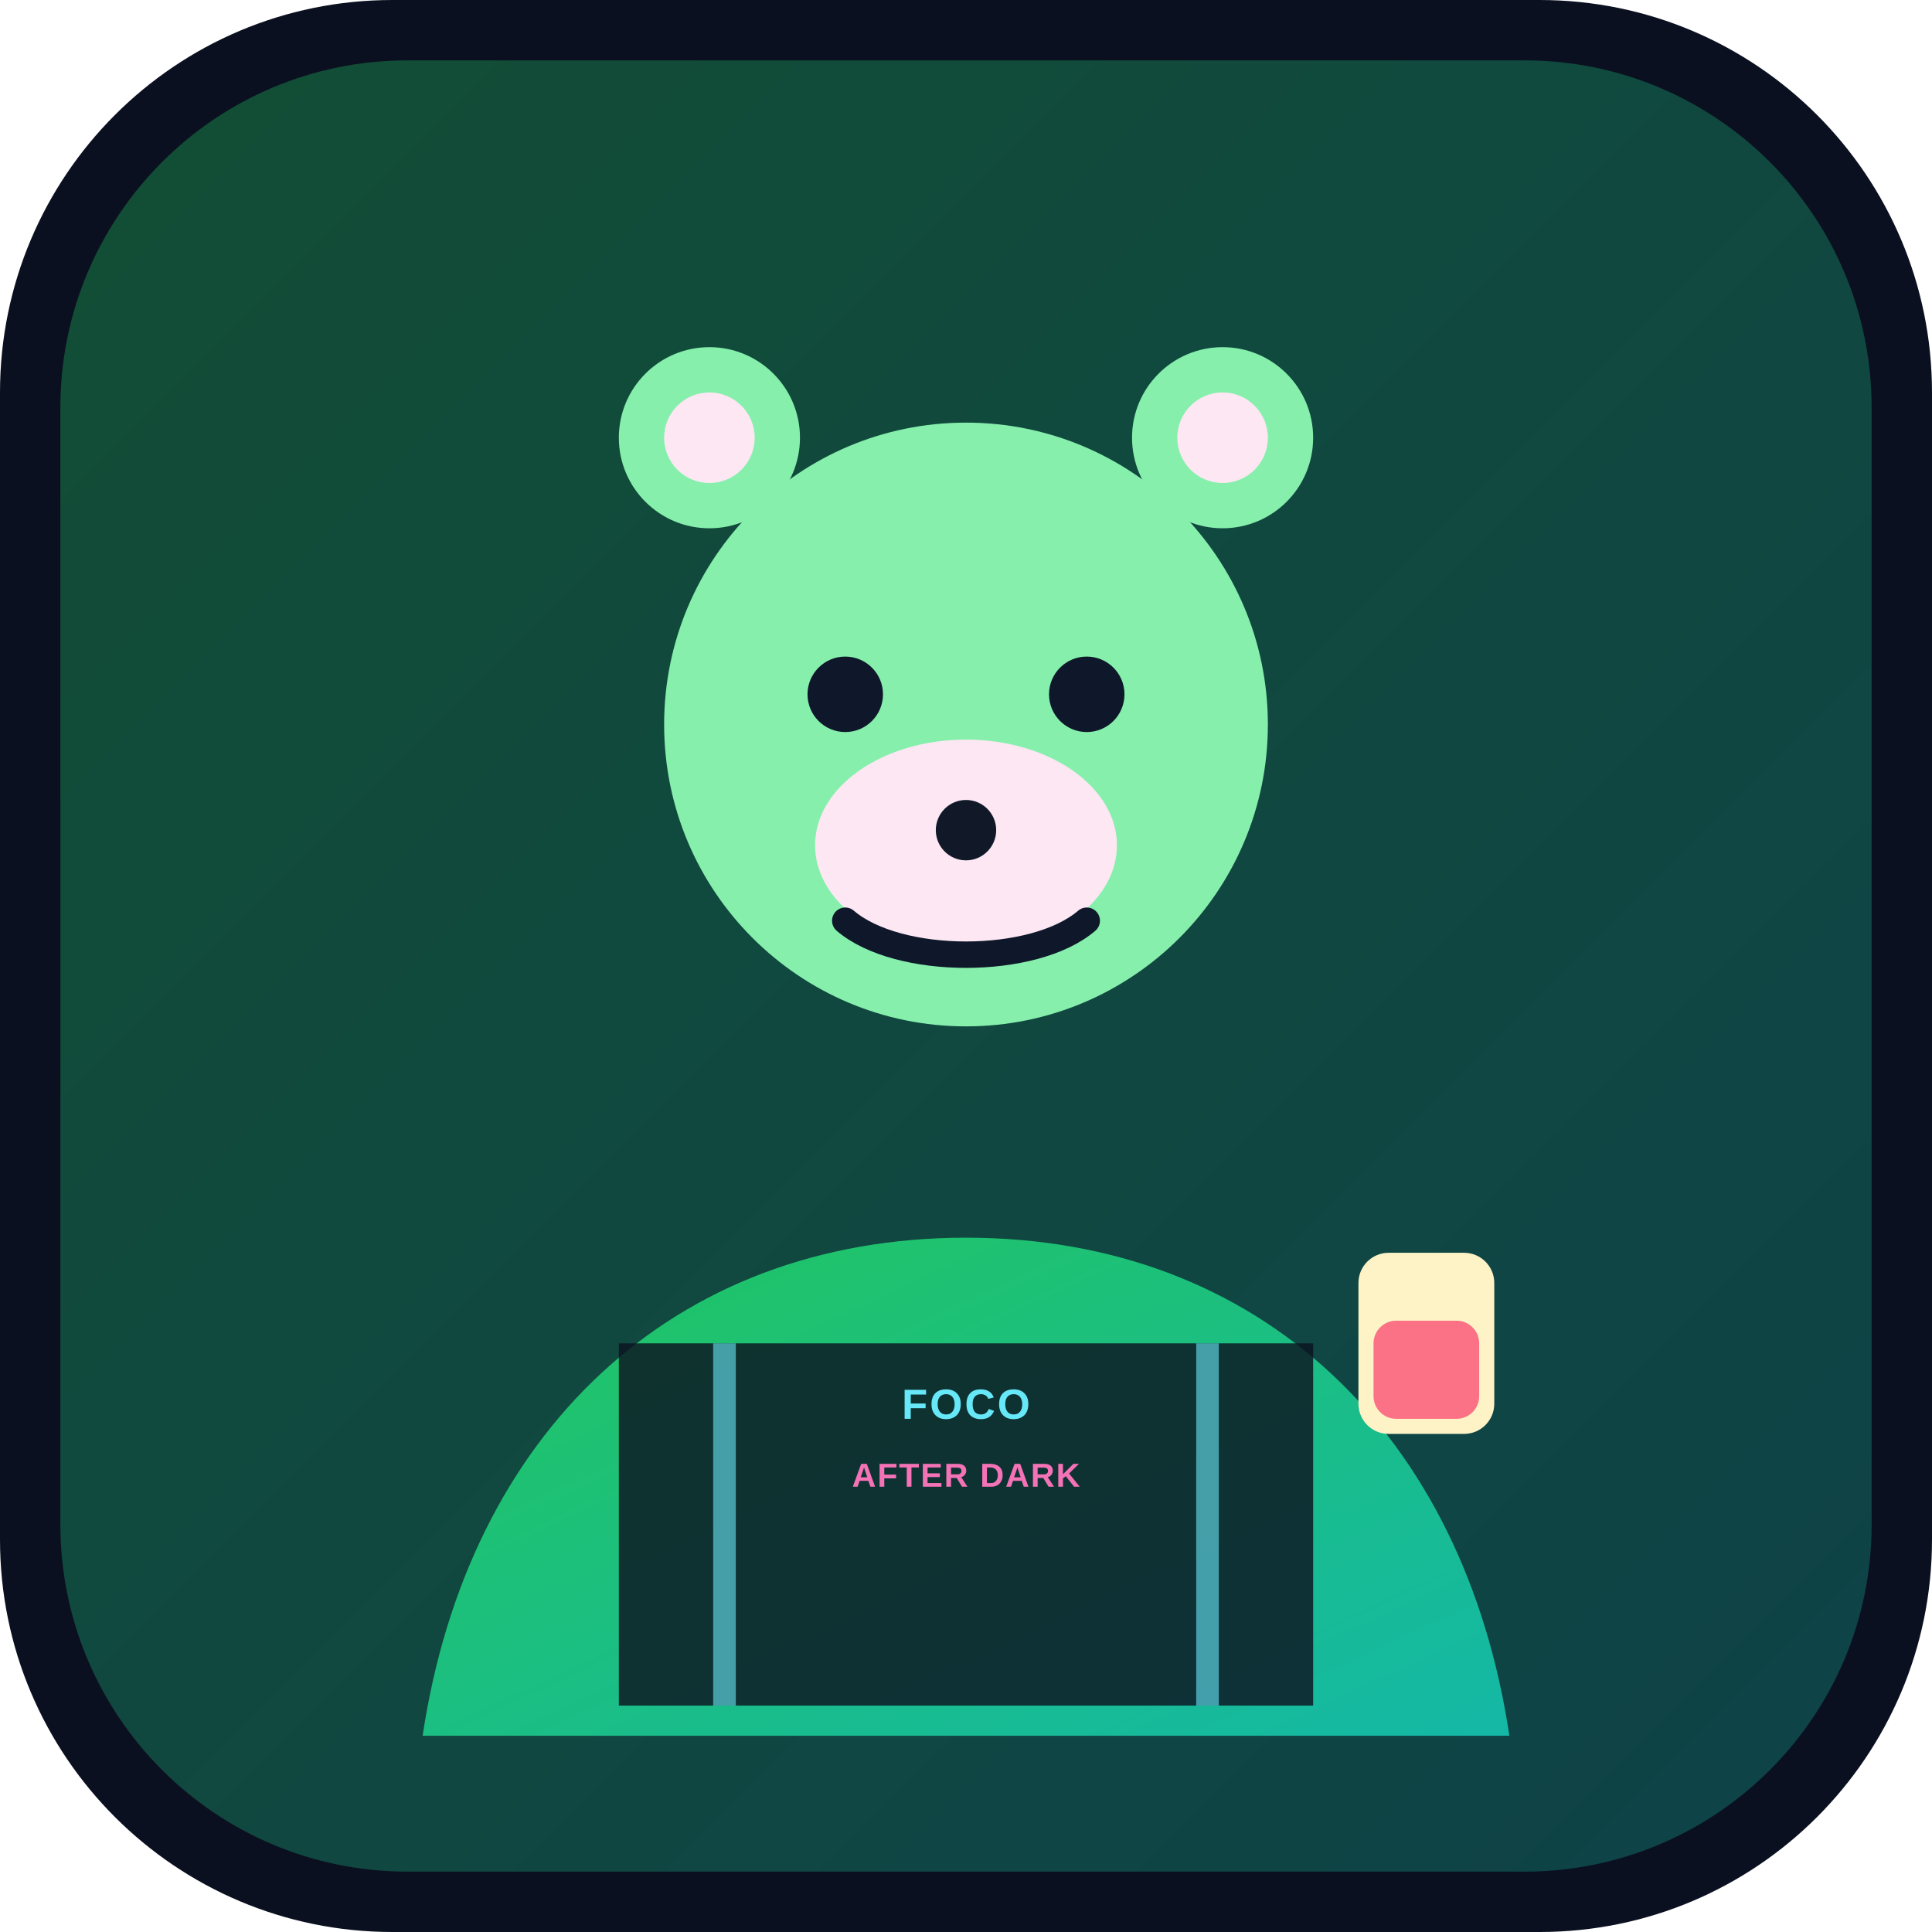
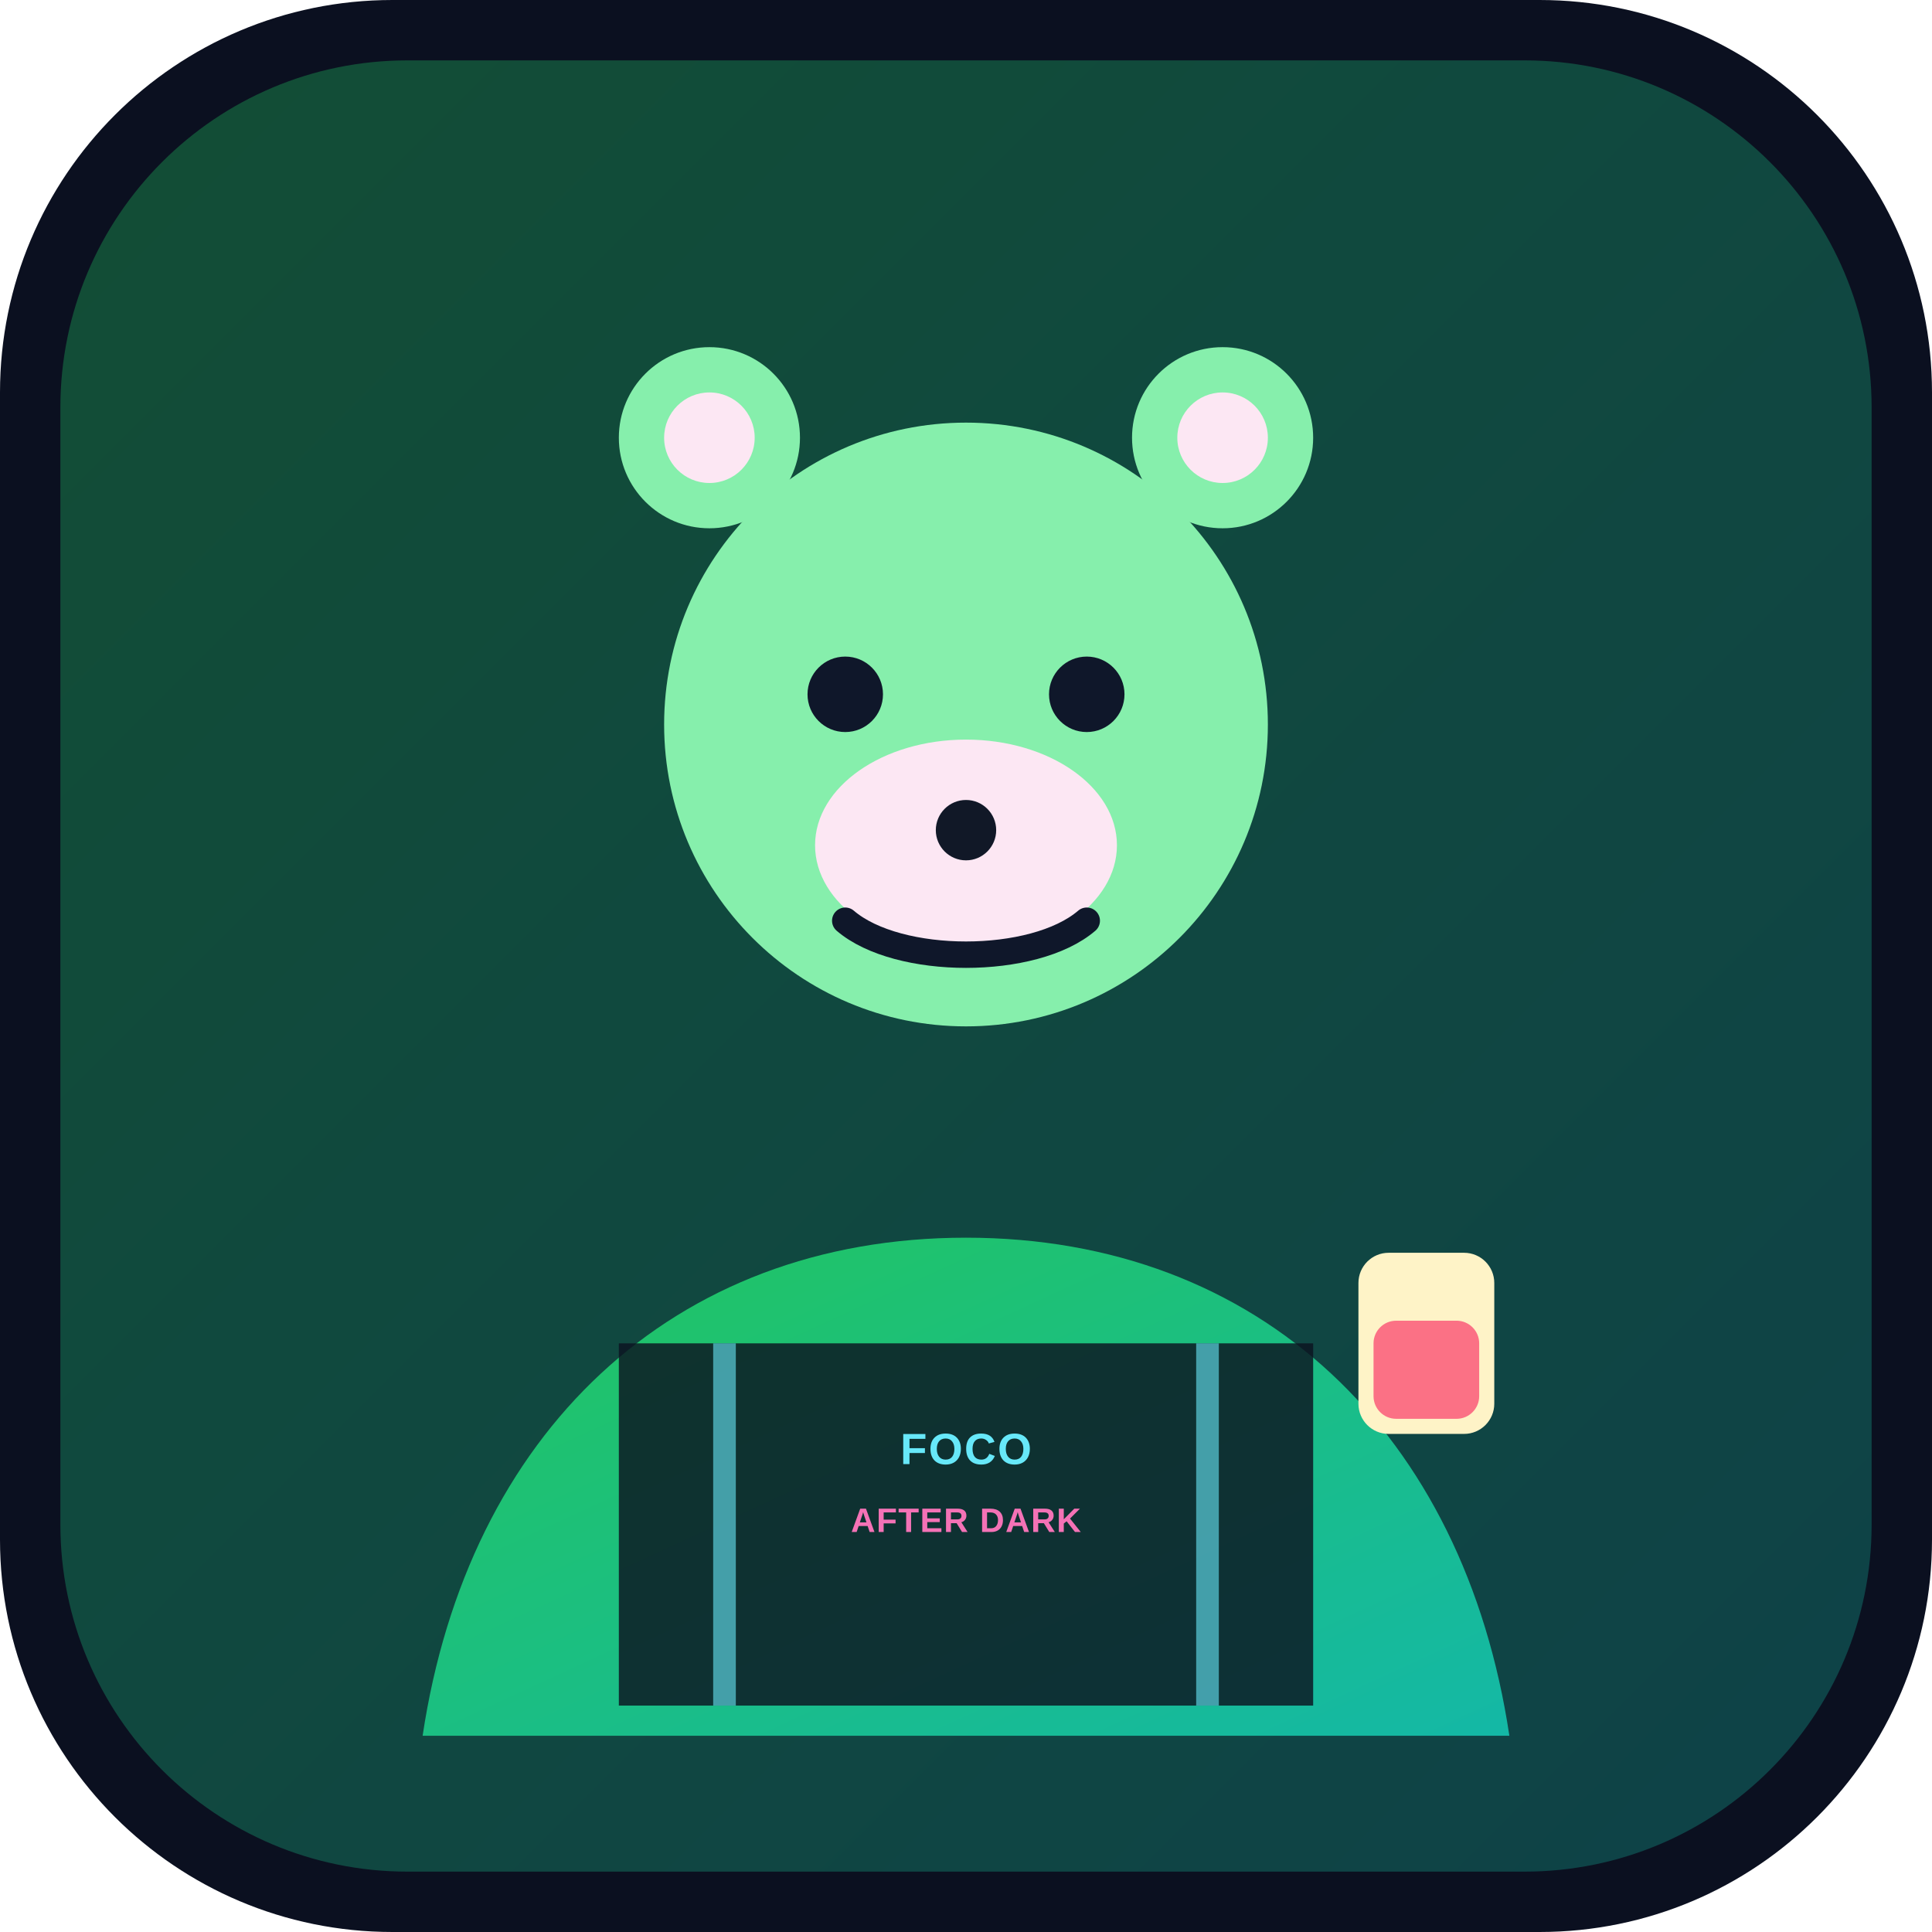
<svg xmlns="http://www.w3.org/2000/svg" viewBox="0 0 256 256" role="img" aria-label="Neon Newt">
  <defs>
    <linearGradient id="bg" x1="0" y1="0" x2="1" y2="1">
      <stop offset="0%" stop-color="#22c55e" stop-opacity="0.34" />
      <stop offset="100%" stop-color="#14b8a6" stop-opacity="0.30" />
    </linearGradient>
    <linearGradient id="shirt" x1="0" y1="0" x2="1" y2="1">
      <stop offset="0%" stop-color="#22c55e" />
      <stop offset="100%" stop-color="#14b8a6" />
    </linearGradient>
  </defs>
  <rect width="256" height="256" rx="52" fill="#0b1020" />
  <rect x="8" y="8" width="240" height="240" rx="46" fill="url(#bg)" />
  <circle cx="94" cy="58" r="12" fill="#86efac" />
  <circle cx="162" cy="58" r="12" fill="#86efac" />
  <circle cx="94" cy="58" r="6" fill="#fce7f3" />
  <circle cx="162" cy="58" r="6" fill="#fce7f3" />
  <circle cx="128" cy="96" r="40" fill="#86efac" />
  <ellipse cx="128" cy="112" rx="20" ry="14" fill="#fce7f3" />
  <circle cx="112" cy="92" r="5" fill="#0f172a" />
  <circle cx="144" cy="92" r="5" fill="#0f172a" />
  <circle cx="128" cy="110" r="4" fill="#111827" />
  <path d="M112 122c7 6 25 6 32 0" fill="none" stroke="#0f172a" stroke-width="3.5" stroke-linecap="round" />
  <path d="M56 230c6-40 33-66 72-66s66 26 72 66" fill="url(#shirt)" />
  <path d="M82 178h92v48H82z" fill="#0b1220" opacity="0.82" />
  <path d="M96 178v48M160 178v48" stroke="#67e8f9" stroke-width="3" opacity="0.6" />
-   <text x="128" y="188" text-anchor="middle" font-family="Arial, sans-serif" font-size="5.6" font-weight="700" fill="#67e8f9" letter-spacing="0.28">FOCO</text>
-   <text x="128" y="197" text-anchor="middle" font-family="Arial, sans-serif" font-size="4.4" font-weight="700" fill="#f472b6" letter-spacing="0.18">AFTER DARK</text>
+   <text x="128" y="194" text-anchor="middle" font-family="Arial, sans-serif" font-size="5.8" font-weight="700" fill="#67e8f9" letter-spacing="0.22">FOCO</text>
+   <text x="128" y="203" text-anchor="middle" font-family="Arial, sans-serif" font-size="4.5" font-weight="700" fill="#f472b6" letter-spacing="0.14">AFTER DARK</text>
  <rect x="180" y="166" width="18" height="24" rx="4" fill="#fef3c7" />
  <rect x="182" y="175" width="14" height="13" rx="3" fill="#fb7185" />
</svg>
